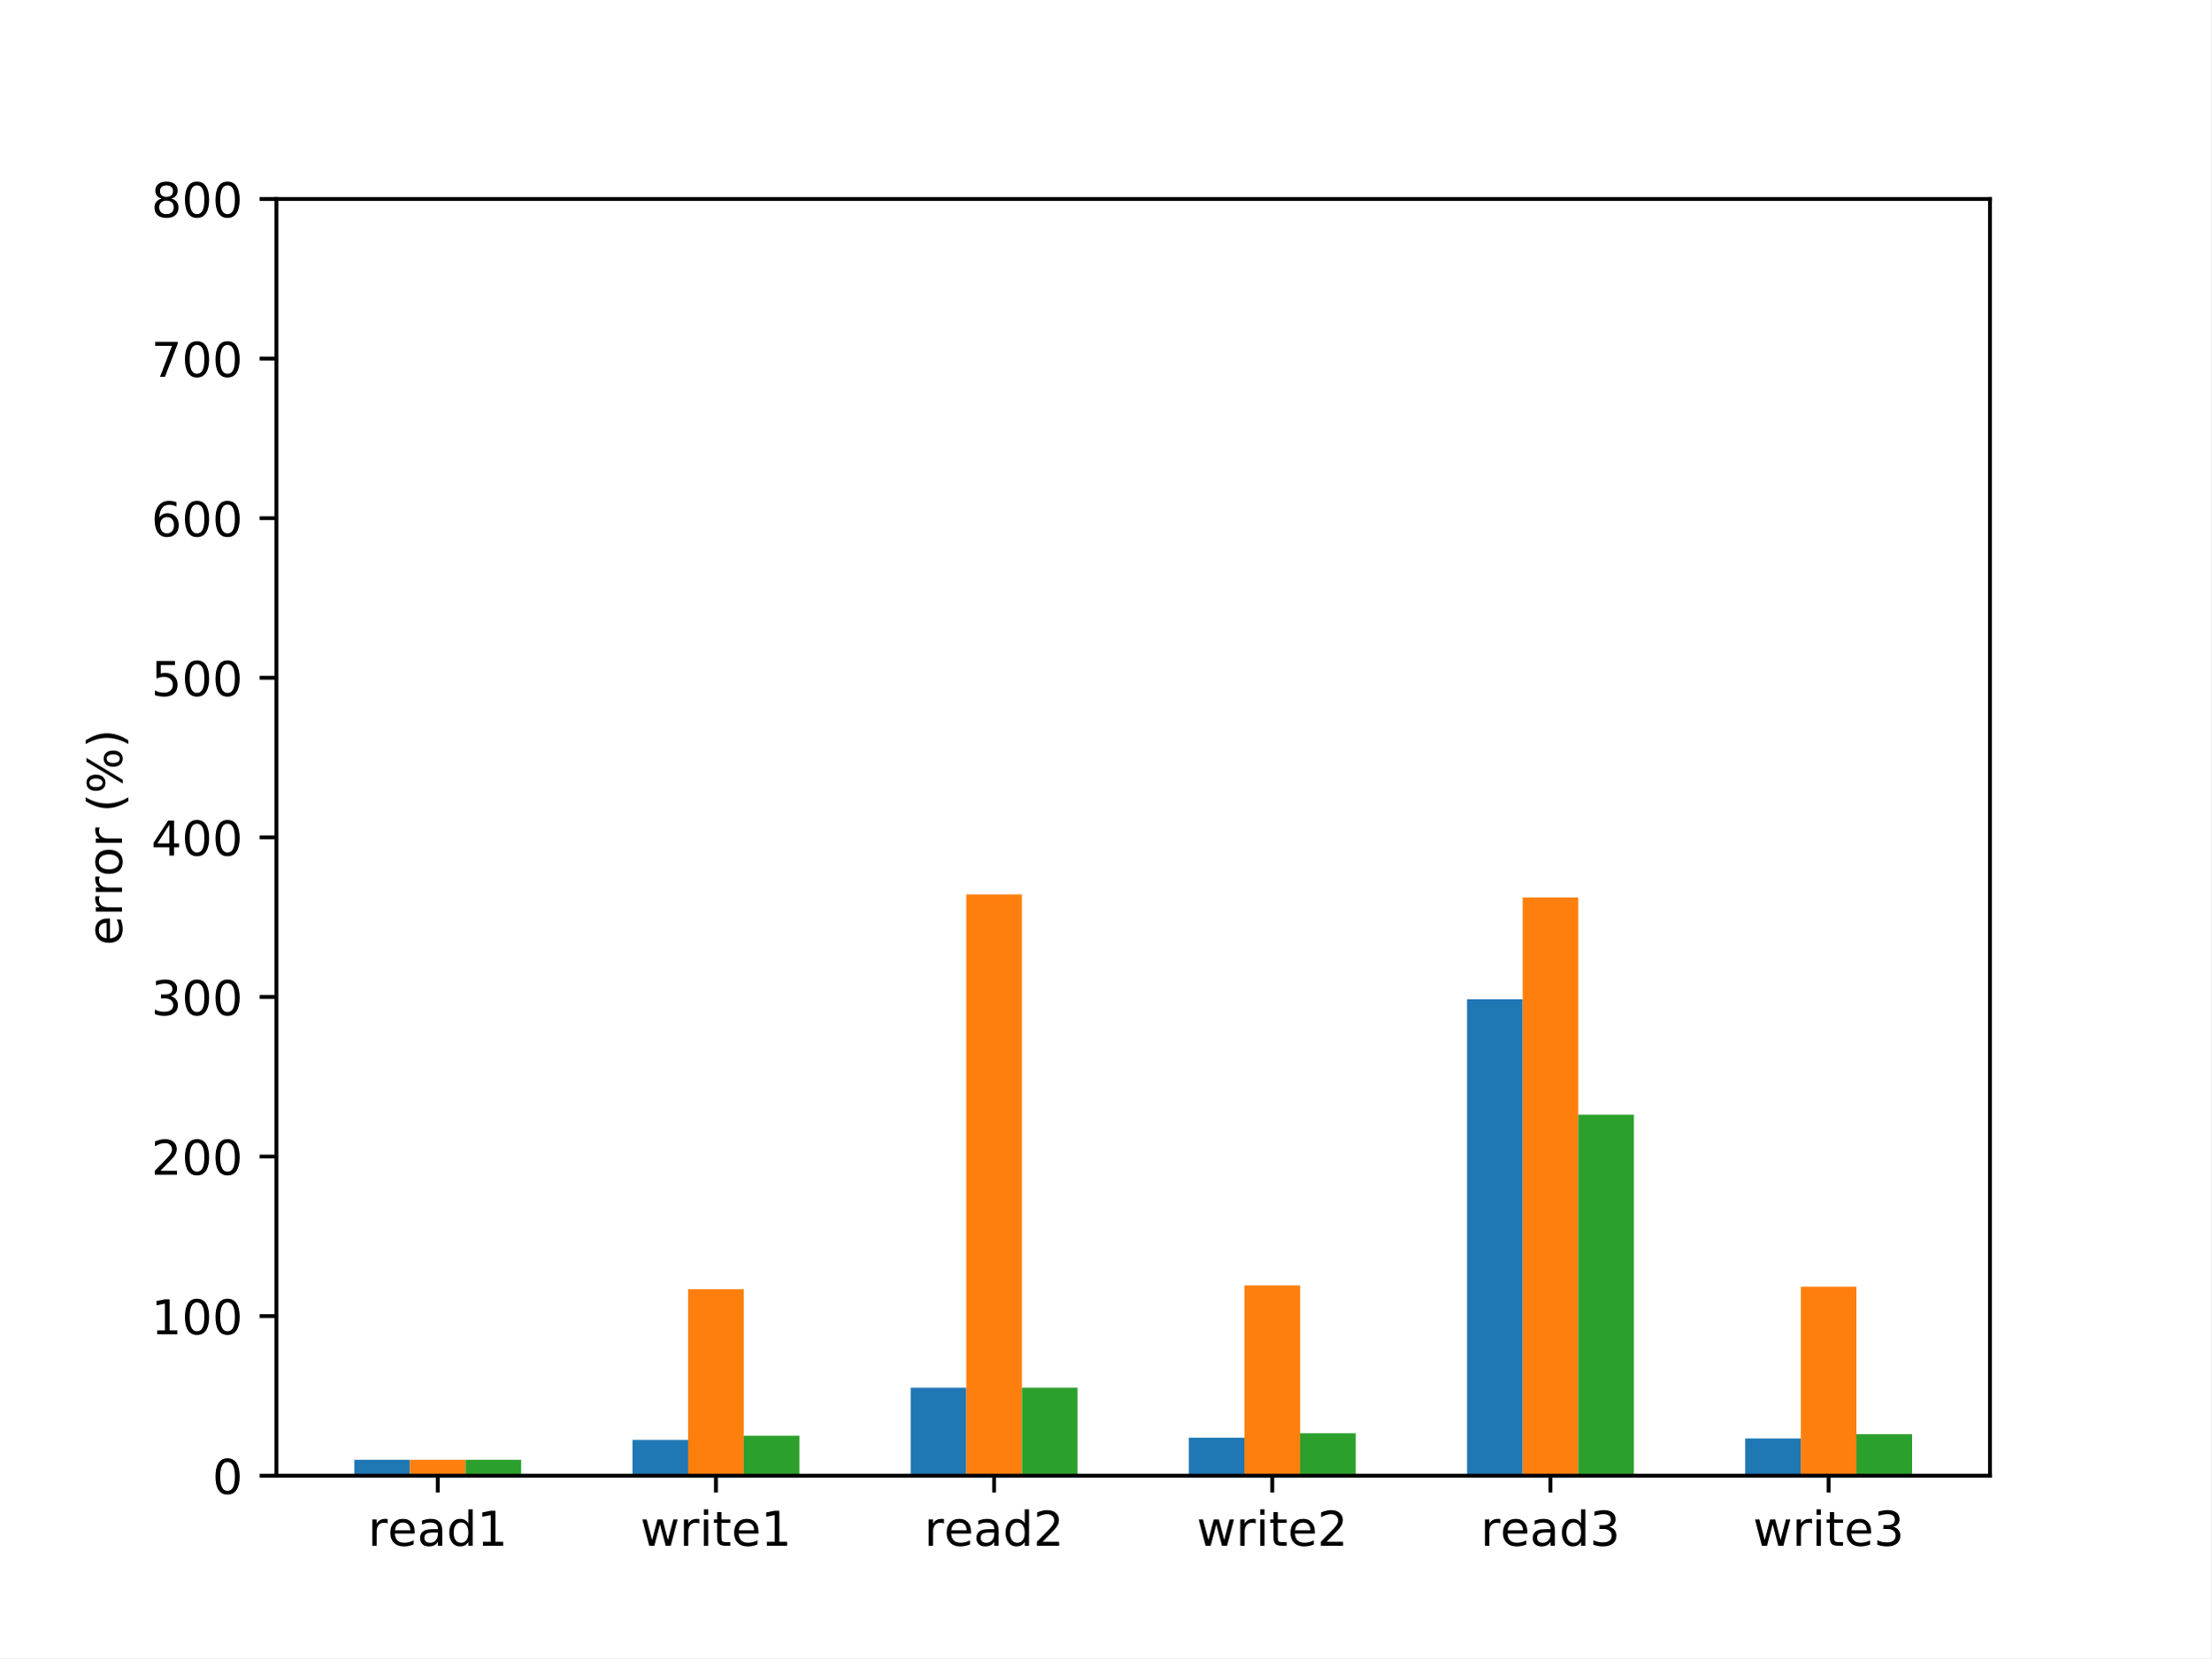
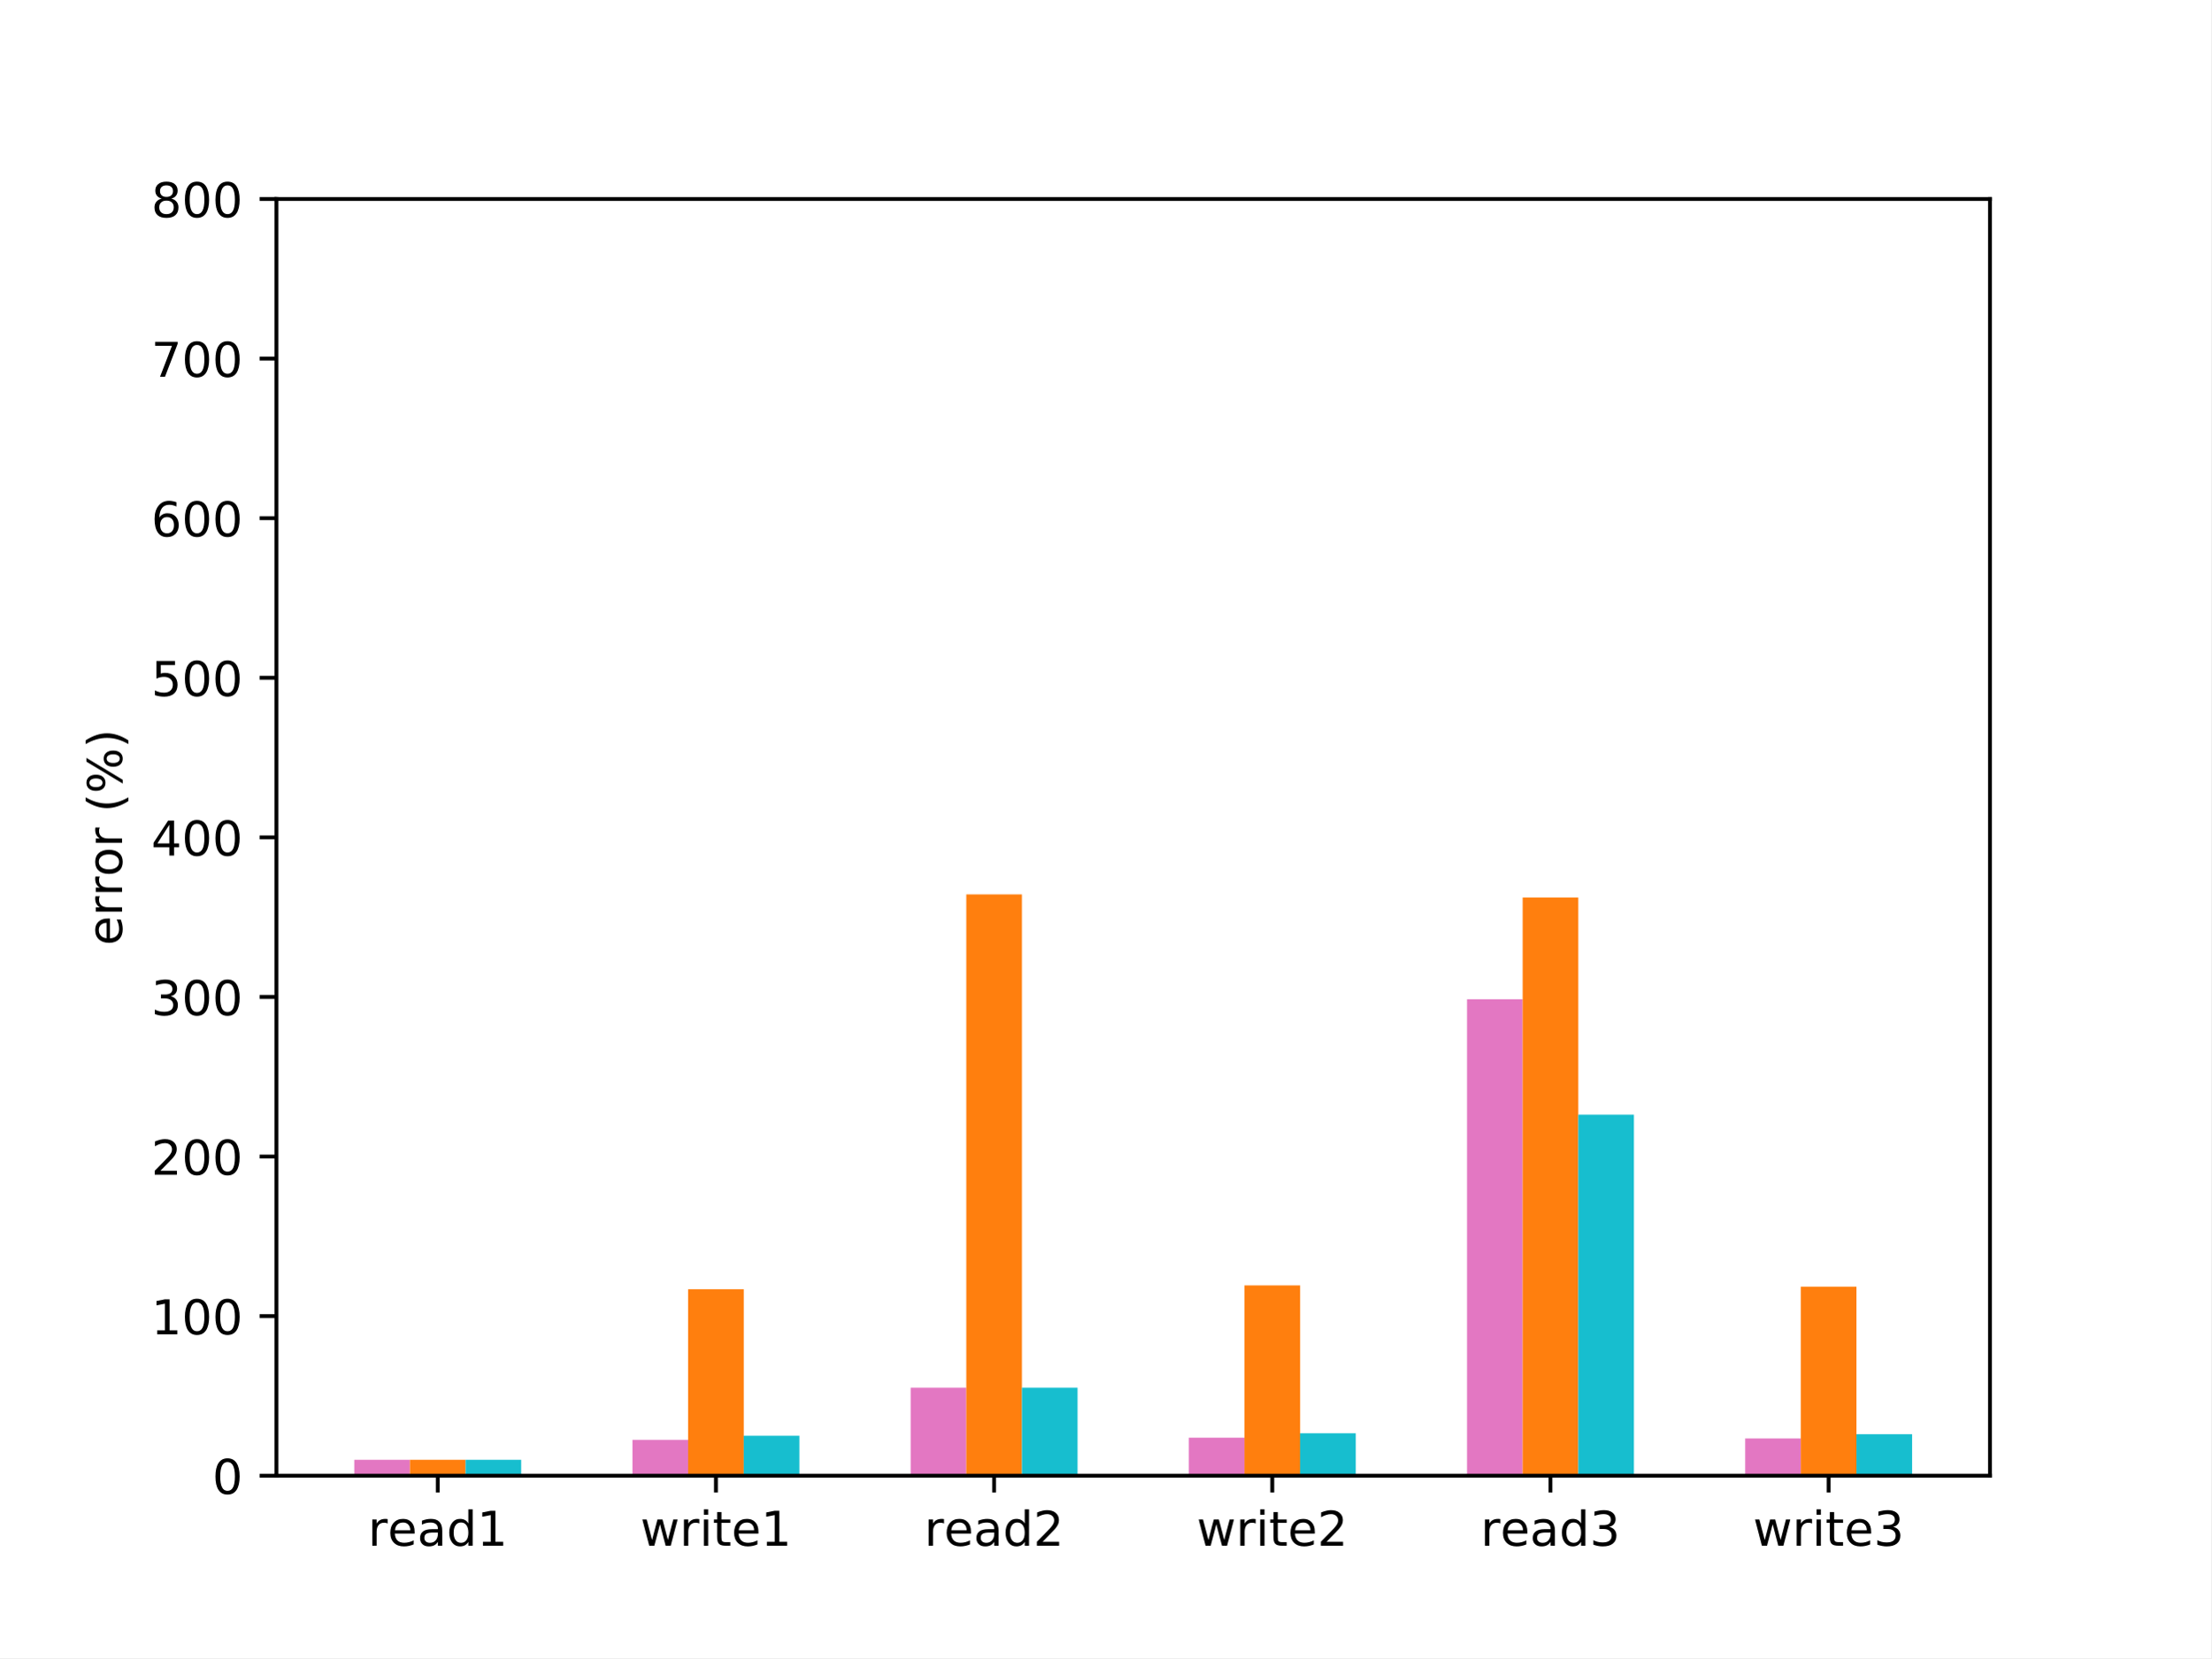
<svg xmlns="http://www.w3.org/2000/svg" xmlns:xlink="http://www.w3.org/1999/xlink" height="345.6pt" version="1.1" viewBox="0 0 460.8 345.6" width="460.8pt">
  <defs>
    <style type="text/css">
*{stroke-linecap:butt;stroke-linejoin:round;}
  </style>
  </defs>
  <g id="figure_1">
    <g id="patch_1">
      <path d="M 0 345.6  L 460.8 345.6  L 460.8 0  L 0 0  z " style="fill:#ffffff;" />
    </g>
    <g id="axes_1">
      <g id="patch_2">
        <path d="M 57.6 307.584  L 414.72 307.584  L 414.72 41.472  L 57.6 41.472  z " style="fill:#ffffff;" />
      </g>
      <g id="patch_3">
-         <path clip-path="url(#p6b57311537)" d="M 73.833 307.584  L 85.428 307.584  L 85.428 304.264  L 73.833 304.264  z " style="fill:#1f77b4;" />
+         <path clip-path="url(#p210f9f64e0)" d="M 73.833 307.584  L 85.428 307.584  L 85.428 304.264  L 73.833 304.264  z " style="fill:#e377c2;" />
      </g>
      <g id="patch_4">
-         <path clip-path="url(#p6b57311537)" d="M 131.807 307.584  L 143.402 307.584  L 143.402 300.12  L 131.807 300.12  z " style="fill:#1f77b4;" />
+         <path clip-path="url(#p210f9f64e0)" d="M 131.807 307.584  L 143.402 307.584  L 143.402 300.12  L 131.807 300.12  z " style="fill:#e377c2;" />
      </g>
      <g id="patch_5">
-         <path clip-path="url(#p6b57311537)" d="M 189.781 307.584  L 201.376 307.584  L 201.376 289.242  L 189.781 289.242  z " style="fill:#1f77b4;" />
+         <path clip-path="url(#p210f9f64e0)" d="M 189.781 307.584  L 201.376 307.584  L 201.376 289.242  L 189.781 289.242  z " style="fill:#e377c2;" />
      </g>
      <g id="patch_6">
-         <path clip-path="url(#p6b57311537)" d="M 247.755 307.584  L 259.35 307.584  L 259.35 299.657  L 247.755 299.657  z " style="fill:#1f77b4;" />
+         <path clip-path="url(#p210f9f64e0)" d="M 247.755 307.584  L 259.35 307.584  L 259.35 299.657  L 247.755 299.657  z " style="fill:#e377c2;" />
      </g>
      <g id="patch_7">
-         <path clip-path="url(#p6b57311537)" d="M 305.729 307.584  L 317.324 307.584  L 317.324 208.281  L 305.729 208.281  z " style="fill:#1f77b4;" />
+         <path clip-path="url(#p210f9f64e0)" d="M 305.729 307.584  L 317.324 307.584  L 317.324 208.281  L 305.729 208.281  z " style="fill:#e377c2;" />
      </g>
      <g id="patch_8">
-         <path clip-path="url(#p6b57311537)" d="M 363.703 307.584  L 375.298 307.584  L 375.298 299.819  L 363.703 299.819  z " style="fill:#1f77b4;" />
+         <path clip-path="url(#p210f9f64e0)" d="M 363.703 307.584  L 375.298 307.584  L 375.298 299.819  L 363.703 299.819  z " style="fill:#e377c2;" />
      </g>
      <g id="patch_9">
-         <path clip-path="url(#p6b57311537)" d="M 85.428 307.584  L 97.022 307.584  L 97.022 304.264  L 85.428 304.264  z " style="fill:#ff7f0e;" />
+         <path clip-path="url(#p210f9f64e0)" d="M 85.428 307.584  L 97.022 307.584  L 97.022 304.264  L 85.428 304.264  z " style="fill:#ff7f0e;" />
      </g>
      <g id="patch_10">
-         <path clip-path="url(#p6b57311537)" d="M 143.402 307.584  L 154.996 307.584  L 154.996 268.709  L 143.402 268.709  z " style="fill:#ff7f0e;" />
+         <path clip-path="url(#p210f9f64e0)" d="M 143.402 307.584  L 154.996 307.584  L 154.996 268.709  L 143.402 268.709  z " style="fill:#ff7f0e;" />
      </g>
      <g id="patch_11">
-         <path clip-path="url(#p6b57311537)" d="M 201.376 307.584  L 212.97 307.584  L 212.97 186.427  L 201.376 186.427  z " style="fill:#ff7f0e;" />
+         <path clip-path="url(#p210f9f64e0)" d="M 201.376 307.584  L 212.97 307.584  L 212.97 186.427  L 201.376 186.427  z " style="fill:#ff7f0e;" />
      </g>
      <g id="patch_12">
-         <path clip-path="url(#p6b57311537)" d="M 259.35 307.584  L 270.944 307.584  L 270.944 267.912  L 259.35 267.912  z " style="fill:#ff7f0e;" />
+         <path clip-path="url(#p210f9f64e0)" d="M 259.35 307.584  L 270.944 307.584  L 270.944 267.912  L 259.35 267.912  z " style="fill:#ff7f0e;" />
      </g>
      <g id="patch_13">
-         <path clip-path="url(#p6b57311537)" d="M 317.324 307.584  L 328.918 307.584  L 328.918 187.074  L 317.324 187.074  z " style="fill:#ff7f0e;" />
+         <path clip-path="url(#p210f9f64e0)" d="M 317.324 307.584  L 328.918 307.584  L 328.918 187.074  L 317.324 187.074  z " style="fill:#ff7f0e;" />
      </g>
      <g id="patch_14">
-         <path clip-path="url(#p6b57311537)" d="M 375.298 307.584  L 386.892 307.584  L 386.892 268.2  L 375.298 268.2  z " style="fill:#ff7f0e;" />
+         <path clip-path="url(#p210f9f64e0)" d="M 375.298 307.584  L 386.892 307.584  L 386.892 268.2  L 375.298 268.2  z " style="fill:#ff7f0e;" />
      </g>
      <g id="patch_15">
-         <path clip-path="url(#p6b57311537)" d="M 97.022 307.584  L 108.617 307.584  L 108.617 304.264  L 97.022 304.264  z " style="fill:#2ca02c;" />
+         <path clip-path="url(#p210f9f64e0)" d="M 97.022 307.584  L 108.617 307.584  L 108.617 304.264  L 97.022 304.264  z " style="fill:#17becf;" />
      </g>
      <g id="patch_16">
-         <path clip-path="url(#p6b57311537)" d="M 154.996 307.584  L 166.591 307.584  L 166.591 299.248  L 154.996 299.248  z " style="fill:#2ca02c;" />
+         <path clip-path="url(#p210f9f64e0)" d="M 154.996 307.584  L 166.591 307.584  L 166.591 299.248  L 154.996 299.248  z " style="fill:#17becf;" />
      </g>
      <g id="patch_17">
-         <path clip-path="url(#p6b57311537)" d="M 212.97 307.584  L 224.565 307.584  L 224.565 289.242  L 212.97 289.242  z " style="fill:#2ca02c;" />
+         <path clip-path="url(#p210f9f64e0)" d="M 212.97 307.584  L 224.565 307.584  L 224.565 289.242  L 212.97 289.242  z " style="fill:#17becf;" />
      </g>
      <g id="patch_18">
-         <path clip-path="url(#p6b57311537)" d="M 270.944 307.584  L 282.539 307.584  L 282.539 298.73  L 270.944 298.73  z " style="fill:#2ca02c;" />
+         <path clip-path="url(#p210f9f64e0)" d="M 270.944 307.584  L 282.539 307.584  L 282.539 298.73  L 270.944 298.73  z " style="fill:#17becf;" />
      </g>
      <g id="patch_19">
-         <path clip-path="url(#p6b57311537)" d="M 328.918 307.584  L 340.513 307.584  L 340.513 232.328  L 328.918 232.328  z " style="fill:#2ca02c;" />
+         <path clip-path="url(#p210f9f64e0)" d="M 328.918 307.584  L 340.513 307.584  L 340.513 232.328  L 328.918 232.328  z " style="fill:#17becf;" />
      </g>
      <g id="patch_20">
-         <path clip-path="url(#p6b57311537)" d="M 386.892 307.584  L 398.487 307.584  L 398.487 298.928  L 386.892 298.928  z " style="fill:#2ca02c;" />
+         <path clip-path="url(#p210f9f64e0)" d="M 386.892 307.584  L 398.487 307.584  L 398.487 298.928  L 386.892 298.928  z " style="fill:#17becf;" />
      </g>
      <g id="matplotlib.axis_1">
        <g id="xtick_1">
          <g id="line2d_1">
            <defs>
-               <path d="M 0 0  L 0 3.5  " id="m5a9cb119b4" style="stroke:#000000;stroke-width:0.8;" />
-             </defs>
-             <g>
-               <use style="stroke:#000000;stroke-width:0.8;" x="91.225" xlink:href="#m5a9cb119b4" y="307.584" />
+               <path d="M 0 0  L 0 3.5  " id="m97126197d8" style="stroke:#000000;stroke-width:0.8;" />
+             </defs>
+             <g>
+               <use style="stroke:#000000;stroke-width:0.8;" x="91.225" xlink:href="#m97126197d8" y="307.584" />
            </g>
          </g>
          <g id="text_1">
            <defs>
              <path d="M 41.109 46.297  Q 39.594 47.172 37.812 47.578  Q 36.031 48 33.891 48  Q 26.266 48 22.188 43.047  Q 18.109 38.094 18.109 28.812  L 18.109 0  L 9.078 0  L 9.078 54.688  L 18.109 54.688  L 18.109 46.188  Q 20.953 51.172 25.484 53.578  Q 30.031 56 36.531 56  Q 37.453 56 38.578 55.875  Q 39.703 55.766 41.062 55.516  z " id="DejaVuSans-114" />
              <path d="M 56.203 29.594  L 56.203 25.203  L 14.891 25.203  Q 15.484 15.922 20.484 11.062  Q 25.484 6.203 34.422 6.203  Q 39.594 6.203 44.453 7.469  Q 49.312 8.734 54.109 11.281  L 54.109 2.781  Q 49.266 0.734 44.188 -0.344  Q 39.109 -1.422 33.891 -1.422  Q 20.797 -1.422 13.156 6.188  Q 5.516 13.812 5.516 26.812  Q 5.516 40.234 12.766 48.109  Q 20.016 56 32.328 56  Q 43.359 56 49.781 48.891  Q 56.203 41.797 56.203 29.594  z M 47.219 32.234  Q 47.125 39.594 43.094 43.984  Q 39.062 48.391 32.422 48.391  Q 24.906 48.391 20.391 44.141  Q 15.875 39.891 15.188 32.172  z " id="DejaVuSans-101" />
              <path d="M 34.281 27.484  Q 23.391 27.484 19.188 25  Q 14.984 22.516 14.984 16.5  Q 14.984 11.719 18.141 8.906  Q 21.297 6.109 26.703 6.109  Q 34.188 6.109 38.703 11.406  Q 43.219 16.703 43.219 25.484  L 43.219 27.484  z M 52.203 31.203  L 52.203 0  L 43.219 0  L 43.219 8.297  Q 40.141 3.328 35.547 0.953  Q 30.953 -1.422 24.312 -1.422  Q 15.922 -1.422 10.953 3.297  Q 6 8.016 6 15.922  Q 6 25.141 12.172 29.828  Q 18.359 34.516 30.609 34.516  L 43.219 34.516  L 43.219 35.406  Q 43.219 41.609 39.141 45  Q 35.062 48.391 27.688 48.391  Q 23 48.391 18.547 47.266  Q 14.109 46.141 10.016 43.891  L 10.016 52.203  Q 14.938 54.109 19.578 55.047  Q 24.219 56 28.609 56  Q 40.484 56 46.344 49.844  Q 52.203 43.703 52.203 31.203  z " id="DejaVuSans-97" />
              <path d="M 45.406 46.391  L 45.406 75.984  L 54.391 75.984  L 54.391 0  L 45.406 0  L 45.406 8.203  Q 42.578 3.328 38.25 0.953  Q 33.938 -1.422 27.875 -1.422  Q 17.969 -1.422 11.734 6.484  Q 5.516 14.406 5.516 27.297  Q 5.516 40.188 11.734 48.094  Q 17.969 56 27.875 56  Q 33.938 56 38.25 53.625  Q 42.578 51.266 45.406 46.391  z M 14.797 27.297  Q 14.797 17.391 18.875 11.75  Q 22.953 6.109 30.078 6.109  Q 37.203 6.109 41.297 11.75  Q 45.406 17.391 45.406 27.297  Q 45.406 37.203 41.297 42.844  Q 37.203 48.484 30.078 48.484  Q 22.953 48.484 18.875 42.844  Q 14.797 37.203 14.797 27.297  z " id="DejaVuSans-100" />
              <path d="M 12.406 8.297  L 28.516 8.297  L 28.516 63.922  L 10.984 60.406  L 10.984 69.391  L 28.422 72.906  L 38.281 72.906  L 38.281 8.297  L 54.391 8.297  L 54.391 0  L 12.406 0  z " id="DejaVuSans-49" />
            </defs>
            <g transform="translate(76.67494 322.1824)scale(0.1 -0.1)">
              <use xlink:href="#DejaVuSans-114" />
              <use x="41.082" xlink:href="#DejaVuSans-101" />
              <use x="102.605" xlink:href="#DejaVuSans-97" />
              <use x="163.885" xlink:href="#DejaVuSans-100" />
              <use x="227.361" xlink:href="#DejaVuSans-49" />
            </g>
          </g>
        </g>
        <g id="xtick_2">
          <g id="line2d_2">
            <g>
-               <use style="stroke:#000000;stroke-width:0.8;" x="149.199" xlink:href="#m5a9cb119b4" y="307.584" />
+               <use style="stroke:#000000;stroke-width:0.8;" x="149.199" xlink:href="#m97126197d8" y="307.584" />
            </g>
          </g>
          <g id="text_2">
            <defs>
              <path d="M 4.203 54.688  L 13.188 54.688  L 24.422 12.016  L 35.594 54.688  L 46.188 54.688  L 57.422 12.016  L 68.609 54.688  L 77.594 54.688  L 63.281 0  L 52.688 0  L 40.922 44.828  L 29.109 0  L 18.5 0  z " id="DejaVuSans-119" />
              <path d="M 9.422 54.688  L 18.406 54.688  L 18.406 0  L 9.422 0  z M 9.422 75.984  L 18.406 75.984  L 18.406 64.594  L 9.422 64.594  z " id="DejaVuSans-105" />
              <path d="M 18.312 70.219  L 18.312 54.688  L 36.812 54.688  L 36.812 47.703  L 18.312 47.703  L 18.312 18.016  Q 18.312 11.328 20.141 9.422  Q 21.969 7.516 27.594 7.516  L 36.812 7.516  L 36.812 0  L 27.594 0  Q 17.188 0 13.234 3.875  Q 9.281 7.766 9.281 18.016  L 9.281 47.703  L 2.688 47.703  L 2.688 54.688  L 9.281 54.688  L 9.281 70.219  z " id="DejaVuSans-116" />
            </defs>
            <g transform="translate(133.4474 322.1824)scale(0.1 -0.1)">
              <use xlink:href="#DejaVuSans-119" />
              <use x="81.787" xlink:href="#DejaVuSans-114" />
              <use x="122.9" xlink:href="#DejaVuSans-105" />
              <use x="150.684" xlink:href="#DejaVuSans-116" />
              <use x="189.893" xlink:href="#DejaVuSans-101" />
              <use x="251.416" xlink:href="#DejaVuSans-49" />
            </g>
          </g>
        </g>
        <g id="xtick_3">
          <g id="line2d_3">
            <g>
-               <use style="stroke:#000000;stroke-width:0.8;" x="207.173" xlink:href="#m5a9cb119b4" y="307.584" />
+               <use style="stroke:#000000;stroke-width:0.8;" x="207.173" xlink:href="#m97126197d8" y="307.584" />
            </g>
          </g>
          <g id="text_3">
            <defs>
              <path d="M 19.188 8.297  L 53.609 8.297  L 53.609 0  L 7.328 0  L 7.328 8.297  Q 12.938 14.109 22.625 23.891  Q 32.328 33.688 34.812 36.531  Q 39.547 41.844 41.422 45.531  Q 43.312 49.219 43.312 52.781  Q 43.312 58.594 39.234 62.25  Q 35.156 65.922 28.609 65.922  Q 23.969 65.922 18.812 64.312  Q 13.672 62.703 7.812 59.422  L 7.812 69.391  Q 13.766 71.781 18.938 73  Q 24.125 74.219 28.422 74.219  Q 39.75 74.219 46.484 68.547  Q 53.219 62.891 53.219 53.422  Q 53.219 48.922 51.531 44.891  Q 49.859 40.875 45.406 35.406  Q 44.188 33.984 37.641 27.219  Q 31.109 20.453 19.188 8.297  z " id="DejaVuSans-50" />
            </defs>
            <g transform="translate(192.623 322.1824)scale(0.1 -0.1)">
              <use xlink:href="#DejaVuSans-114" />
              <use x="41.082" xlink:href="#DejaVuSans-101" />
              <use x="102.605" xlink:href="#DejaVuSans-97" />
              <use x="163.885" xlink:href="#DejaVuSans-100" />
              <use x="227.361" xlink:href="#DejaVuSans-50" />
            </g>
          </g>
        </g>
        <g id="xtick_4">
          <g id="line2d_4">
            <g>
-               <use style="stroke:#000000;stroke-width:0.8;" x="265.147" xlink:href="#m5a9cb119b4" y="307.584" />
+               <use style="stroke:#000000;stroke-width:0.8;" x="265.147" xlink:href="#m97126197d8" y="307.584" />
            </g>
          </g>
          <g id="text_4">
            <g transform="translate(249.3955 322.1824)scale(0.1 -0.1)">
              <use xlink:href="#DejaVuSans-119" />
              <use x="81.787" xlink:href="#DejaVuSans-114" />
              <use x="122.9" xlink:href="#DejaVuSans-105" />
              <use x="150.684" xlink:href="#DejaVuSans-116" />
              <use x="189.893" xlink:href="#DejaVuSans-101" />
              <use x="251.416" xlink:href="#DejaVuSans-50" />
            </g>
          </g>
        </g>
        <g id="xtick_5">
          <g id="line2d_5">
            <g>
-               <use style="stroke:#000000;stroke-width:0.8;" x="323.121" xlink:href="#m5a9cb119b4" y="307.584" />
+               <use style="stroke:#000000;stroke-width:0.8;" x="323.121" xlink:href="#m97126197d8" y="307.584" />
            </g>
          </g>
          <g id="text_5">
            <defs>
              <path d="M 40.578 39.312  Q 47.656 37.797 51.625 33  Q 55.609 28.219 55.609 21.188  Q 55.609 10.406 48.188 4.484  Q 40.766 -1.422 27.094 -1.422  Q 22.516 -1.422 17.656 -0.516  Q 12.797 0.391 7.625 2.203  L 7.625 11.719  Q 11.719 9.328 16.594 8.109  Q 21.484 6.891 26.812 6.891  Q 36.078 6.891 40.938 10.547  Q 45.797 14.203 45.797 21.188  Q 45.797 27.641 41.281 31.266  Q 36.766 34.906 28.719 34.906  L 20.219 34.906  L 20.219 43.016  L 29.109 43.016  Q 36.375 43.016 40.234 45.922  Q 44.094 48.828 44.094 54.297  Q 44.094 59.906 40.109 62.906  Q 36.141 65.922 28.719 65.922  Q 24.656 65.922 20.016 65.031  Q 15.375 64.156 9.812 62.312  L 9.812 71.094  Q 15.438 72.656 20.344 73.438  Q 25.25 74.219 29.594 74.219  Q 40.828 74.219 47.359 69.109  Q 53.906 64.016 53.906 55.328  Q 53.906 49.266 50.438 45.094  Q 46.969 40.922 40.578 39.312  z " id="DejaVuSans-51" />
            </defs>
            <g transform="translate(308.571 322.1824)scale(0.1 -0.1)">
              <use xlink:href="#DejaVuSans-114" />
              <use x="41.082" xlink:href="#DejaVuSans-101" />
              <use x="102.605" xlink:href="#DejaVuSans-97" />
              <use x="163.885" xlink:href="#DejaVuSans-100" />
              <use x="227.361" xlink:href="#DejaVuSans-51" />
            </g>
          </g>
        </g>
        <g id="xtick_6">
          <g id="line2d_6">
            <g>
-               <use style="stroke:#000000;stroke-width:0.8;" x="381.095" xlink:href="#m5a9cb119b4" y="307.584" />
+               <use style="stroke:#000000;stroke-width:0.8;" x="381.095" xlink:href="#m97126197d8" y="307.584" />
            </g>
          </g>
          <g id="text_6">
            <g transform="translate(365.3435 322.1824)scale(0.1 -0.1)">
              <use xlink:href="#DejaVuSans-119" />
              <use x="81.787" xlink:href="#DejaVuSans-114" />
              <use x="122.9" xlink:href="#DejaVuSans-105" />
              <use x="150.684" xlink:href="#DejaVuSans-116" />
              <use x="189.893" xlink:href="#DejaVuSans-101" />
              <use x="251.416" xlink:href="#DejaVuSans-51" />
            </g>
          </g>
        </g>
      </g>
      <g id="matplotlib.axis_2">
        <g id="ytick_1">
          <g id="line2d_7">
            <defs>
-               <path d="M 0 0  L -3.5 0  " id="mcee4bbe91b" style="stroke:#000000;stroke-width:0.8;" />
-             </defs>
-             <g>
-               <use style="stroke:#000000;stroke-width:0.8;" x="57.6" xlink:href="#mcee4bbe91b" y="307.584" />
+               <path d="M 0 0  L -3.5 0  " id="m3a9aa8aa94" style="stroke:#000000;stroke-width:0.8;" />
+             </defs>
+             <g>
+               <use style="stroke:#000000;stroke-width:0.8;" x="57.6" xlink:href="#m3a9aa8aa94" y="307.584" />
            </g>
          </g>
          <g id="text_7">
            <defs>
              <path d="M 31.781 66.406  Q 24.172 66.406 20.328 58.906  Q 16.5 51.422 16.5 36.375  Q 16.5 21.391 20.328 13.891  Q 24.172 6.391 31.781 6.391  Q 39.453 6.391 43.281 13.891  Q 47.125 21.391 47.125 36.375  Q 47.125 51.422 43.281 58.906  Q 39.453 66.406 31.781 66.406  z M 31.781 74.219  Q 44.047 74.219 50.516 64.516  Q 56.984 54.828 56.984 36.375  Q 56.984 17.969 50.516 8.266  Q 44.047 -1.422 31.781 -1.422  Q 19.531 -1.422 13.062 8.266  Q 6.594 17.969 6.594 36.375  Q 6.594 54.828 13.062 64.516  Q 19.531 74.219 31.781 74.219  z " id="DejaVuSans-48" />
            </defs>
            <g transform="translate(44.2375 311.3832)scale(0.1 -0.1)">
              <use xlink:href="#DejaVuSans-48" />
            </g>
          </g>
        </g>
        <g id="ytick_2">
          <g id="line2d_8">
            <g>
-               <use style="stroke:#000000;stroke-width:0.8;" x="57.6" xlink:href="#mcee4bbe91b" y="274.32" />
+               <use style="stroke:#000000;stroke-width:0.8;" x="57.6" xlink:href="#m3a9aa8aa94" y="274.32" />
            </g>
          </g>
          <g id="text_8">
            <g transform="translate(31.5125 278.1192)scale(0.1 -0.1)">
              <use xlink:href="#DejaVuSans-49" />
              <use x="63.623" xlink:href="#DejaVuSans-48" />
              <use x="127.246" xlink:href="#DejaVuSans-48" />
            </g>
          </g>
        </g>
        <g id="ytick_3">
          <g id="line2d_9">
            <g>
-               <use style="stroke:#000000;stroke-width:0.8;" x="57.6" xlink:href="#mcee4bbe91b" y="241.056" />
+               <use style="stroke:#000000;stroke-width:0.8;" x="57.6" xlink:href="#m3a9aa8aa94" y="241.056" />
            </g>
          </g>
          <g id="text_9">
            <g transform="translate(31.5125 244.8552)scale(0.1 -0.1)">
              <use xlink:href="#DejaVuSans-50" />
              <use x="63.623" xlink:href="#DejaVuSans-48" />
              <use x="127.246" xlink:href="#DejaVuSans-48" />
            </g>
          </g>
        </g>
        <g id="ytick_4">
          <g id="line2d_10">
            <g>
-               <use style="stroke:#000000;stroke-width:0.8;" x="57.6" xlink:href="#mcee4bbe91b" y="207.792" />
+               <use style="stroke:#000000;stroke-width:0.8;" x="57.6" xlink:href="#m3a9aa8aa94" y="207.792" />
            </g>
          </g>
          <g id="text_10">
            <g transform="translate(31.5125 211.5912)scale(0.1 -0.1)">
              <use xlink:href="#DejaVuSans-51" />
              <use x="63.623" xlink:href="#DejaVuSans-48" />
              <use x="127.246" xlink:href="#DejaVuSans-48" />
            </g>
          </g>
        </g>
        <g id="ytick_5">
          <g id="line2d_11">
            <g>
-               <use style="stroke:#000000;stroke-width:0.8;" x="57.6" xlink:href="#mcee4bbe91b" y="174.528" />
+               <use style="stroke:#000000;stroke-width:0.8;" x="57.6" xlink:href="#m3a9aa8aa94" y="174.528" />
            </g>
          </g>
          <g id="text_11">
            <defs>
              <path d="M 37.797 64.312  L 12.891 25.391  L 37.797 25.391  z M 35.203 72.906  L 47.609 72.906  L 47.609 25.391  L 58.016 25.391  L 58.016 17.188  L 47.609 17.188  L 47.609 0  L 37.797 0  L 37.797 17.188  L 4.891 17.188  L 4.891 26.703  z " id="DejaVuSans-52" />
            </defs>
            <g transform="translate(31.5125 178.3272)scale(0.1 -0.1)">
              <use xlink:href="#DejaVuSans-52" />
              <use x="63.623" xlink:href="#DejaVuSans-48" />
              <use x="127.246" xlink:href="#DejaVuSans-48" />
            </g>
          </g>
        </g>
        <g id="ytick_6">
          <g id="line2d_12">
            <g>
-               <use style="stroke:#000000;stroke-width:0.8;" x="57.6" xlink:href="#mcee4bbe91b" y="141.264" />
+               <use style="stroke:#000000;stroke-width:0.8;" x="57.6" xlink:href="#m3a9aa8aa94" y="141.264" />
            </g>
          </g>
          <g id="text_12">
            <defs>
              <path d="M 10.797 72.906  L 49.516 72.906  L 49.516 64.594  L 19.828 64.594  L 19.828 46.734  Q 21.969 47.469 24.109 47.828  Q 26.266 48.188 28.422 48.188  Q 40.625 48.188 47.75 41.5  Q 54.891 34.812 54.891 23.391  Q 54.891 11.625 47.562 5.094  Q 40.234 -1.422 26.906 -1.422  Q 22.312 -1.422 17.547 -0.641  Q 12.797 0.141 7.719 1.703  L 7.719 11.625  Q 12.109 9.234 16.797 8.062  Q 21.484 6.891 26.703 6.891  Q 35.156 6.891 40.078 11.328  Q 45.016 15.766 45.016 23.391  Q 45.016 31 40.078 35.438  Q 35.156 39.891 26.703 39.891  Q 22.75 39.891 18.812 39.016  Q 14.891 38.141 10.797 36.281  z " id="DejaVuSans-53" />
            </defs>
            <g transform="translate(31.5125 145.0632)scale(0.1 -0.1)">
              <use xlink:href="#DejaVuSans-53" />
              <use x="63.623" xlink:href="#DejaVuSans-48" />
              <use x="127.246" xlink:href="#DejaVuSans-48" />
            </g>
          </g>
        </g>
        <g id="ytick_7">
          <g id="line2d_13">
            <g>
-               <use style="stroke:#000000;stroke-width:0.8;" x="57.6" xlink:href="#mcee4bbe91b" y="108" />
+               <use style="stroke:#000000;stroke-width:0.8;" x="57.6" xlink:href="#m3a9aa8aa94" y="108" />
            </g>
          </g>
          <g id="text_13">
            <defs>
              <path d="M 33.016 40.375  Q 26.375 40.375 22.484 35.828  Q 18.609 31.297 18.609 23.391  Q 18.609 15.531 22.484 10.953  Q 26.375 6.391 33.016 6.391  Q 39.656 6.391 43.531 10.953  Q 47.406 15.531 47.406 23.391  Q 47.406 31.297 43.531 35.828  Q 39.656 40.375 33.016 40.375  z M 52.594 71.297  L 52.594 62.312  Q 48.875 64.062 45.094 64.984  Q 41.312 65.922 37.594 65.922  Q 27.828 65.922 22.672 59.328  Q 17.531 52.734 16.797 39.406  Q 19.672 43.656 24.016 45.922  Q 28.375 48.188 33.594 48.188  Q 44.578 48.188 50.953 41.516  Q 57.328 34.859 57.328 23.391  Q 57.328 12.156 50.688 5.359  Q 44.047 -1.422 33.016 -1.422  Q 20.359 -1.422 13.672 8.266  Q 6.984 17.969 6.984 36.375  Q 6.984 53.656 15.188 63.938  Q 23.391 74.219 37.203 74.219  Q 40.922 74.219 44.703 73.484  Q 48.484 72.75 52.594 71.297  z " id="DejaVuSans-54" />
            </defs>
            <g transform="translate(31.5125 111.7992)scale(0.1 -0.1)">
              <use xlink:href="#DejaVuSans-54" />
              <use x="63.623" xlink:href="#DejaVuSans-48" />
              <use x="127.246" xlink:href="#DejaVuSans-48" />
            </g>
          </g>
        </g>
        <g id="ytick_8">
          <g id="line2d_14">
            <g>
-               <use style="stroke:#000000;stroke-width:0.8;" x="57.6" xlink:href="#mcee4bbe91b" y="74.736" />
+               <use style="stroke:#000000;stroke-width:0.8;" x="57.6" xlink:href="#m3a9aa8aa94" y="74.736" />
            </g>
          </g>
          <g id="text_14">
            <defs>
              <path d="M 8.203 72.906  L 55.078 72.906  L 55.078 68.703  L 28.609 0  L 18.312 0  L 43.219 64.594  L 8.203 64.594  z " id="DejaVuSans-55" />
            </defs>
            <g transform="translate(31.5125 78.53522)scale(0.1 -0.1)">
              <use xlink:href="#DejaVuSans-55" />
              <use x="63.623" xlink:href="#DejaVuSans-48" />
              <use x="127.246" xlink:href="#DejaVuSans-48" />
            </g>
          </g>
        </g>
        <g id="ytick_9">
          <g id="line2d_15">
            <g>
-               <use style="stroke:#000000;stroke-width:0.8;" x="57.6" xlink:href="#mcee4bbe91b" y="41.472" />
+               <use style="stroke:#000000;stroke-width:0.8;" x="57.6" xlink:href="#m3a9aa8aa94" y="41.472" />
            </g>
          </g>
          <g id="text_15">
            <defs>
              <path d="M 31.781 34.625  Q 24.75 34.625 20.719 30.859  Q 16.703 27.094 16.703 20.516  Q 16.703 13.922 20.719 10.156  Q 24.75 6.391 31.781 6.391  Q 38.812 6.391 42.859 10.172  Q 46.922 13.969 46.922 20.516  Q 46.922 27.094 42.891 30.859  Q 38.875 34.625 31.781 34.625  z M 21.922 38.812  Q 15.578 40.375 12.031 44.719  Q 8.5 49.078 8.5 55.328  Q 8.5 64.062 14.719 69.141  Q 20.953 74.219 31.781 74.219  Q 42.672 74.219 48.875 69.141  Q 55.078 64.062 55.078 55.328  Q 55.078 49.078 51.531 44.719  Q 48 40.375 41.703 38.812  Q 48.828 37.156 52.797 32.312  Q 56.781 27.484 56.781 20.516  Q 56.781 9.906 50.312 4.234  Q 43.844 -1.422 31.781 -1.422  Q 19.734 -1.422 13.25 4.234  Q 6.781 9.906 6.781 20.516  Q 6.781 27.484 10.781 32.312  Q 14.797 37.156 21.922 38.812  z M 18.312 54.391  Q 18.312 48.734 21.844 45.562  Q 25.391 42.391 31.781 42.391  Q 38.141 42.391 41.719 45.562  Q 45.312 48.734 45.312 54.391  Q 45.312 60.062 41.719 63.234  Q 38.141 66.406 31.781 66.406  Q 25.391 66.406 21.844 63.234  Q 18.312 60.062 18.312 54.391  z " id="DejaVuSans-56" />
            </defs>
            <g transform="translate(31.5125 45.27122)scale(0.1 -0.1)">
              <use xlink:href="#DejaVuSans-56" />
              <use x="63.623" xlink:href="#DejaVuSans-48" />
              <use x="127.246" xlink:href="#DejaVuSans-48" />
            </g>
          </g>
        </g>
        <g id="text_16">
          <defs>
            <path d="M 30.609 48.391  Q 23.391 48.391 19.188 42.75  Q 14.984 37.109 14.984 27.297  Q 14.984 17.484 19.156 11.844  Q 23.344 6.203 30.609 6.203  Q 37.797 6.203 41.984 11.859  Q 46.188 17.531 46.188 27.297  Q 46.188 37.016 41.984 42.703  Q 37.797 48.391 30.609 48.391  z M 30.609 56  Q 42.328 56 49.016 48.375  Q 55.719 40.766 55.719 27.297  Q 55.719 13.875 49.016 6.219  Q 42.328 -1.422 30.609 -1.422  Q 18.844 -1.422 12.172 6.219  Q 5.516 13.875 5.516 27.297  Q 5.516 40.766 12.172 48.375  Q 18.844 56 30.609 56  z " id="DejaVuSans-111" />
            <path id="DejaVuSans-32" />
            <path d="M 31 75.875  Q 24.469 64.656 21.281 53.656  Q 18.109 42.672 18.109 31.391  Q 18.109 20.125 21.312 9.062  Q 24.516 -2 31 -13.188  L 23.188 -13.188  Q 15.875 -1.703 12.234 9.375  Q 8.594 20.453 8.594 31.391  Q 8.594 42.281 12.203 53.312  Q 15.828 64.359 23.188 75.875  z " id="DejaVuSans-40" />
            <path d="M 72.703 32.078  Q 68.453 32.078 66.031 28.469  Q 63.625 24.859 63.625 18.406  Q 63.625 12.062 66.031 8.422  Q 68.453 4.781 72.703 4.781  Q 76.859 4.781 79.266 8.422  Q 81.688 12.062 81.688 18.406  Q 81.688 24.812 79.266 28.438  Q 76.859 32.078 72.703 32.078  z M 72.703 38.281  Q 80.422 38.281 84.953 32.906  Q 89.5 27.547 89.5 18.406  Q 89.5 9.281 84.938 3.922  Q 80.375 -1.422 72.703 -1.422  Q 64.891 -1.422 60.344 3.922  Q 55.812 9.281 55.812 18.406  Q 55.812 27.594 60.375 32.938  Q 64.938 38.281 72.703 38.281  z M 22.312 68.016  Q 18.109 68.016 15.688 64.375  Q 13.281 60.75 13.281 54.391  Q 13.281 47.953 15.672 44.328  Q 18.062 40.719 22.312 40.719  Q 26.562 40.719 28.969 44.328  Q 31.391 47.953 31.391 54.391  Q 31.391 60.688 28.953 64.344  Q 26.516 68.016 22.312 68.016  z M 66.406 74.219  L 74.219 74.219  L 28.609 -1.422  L 20.797 -1.422  z M 22.312 74.219  Q 30.031 74.219 34.609 68.875  Q 39.203 63.531 39.203 54.391  Q 39.203 45.172 34.641 39.844  Q 30.078 34.516 22.312 34.516  Q 14.547 34.516 10.031 39.859  Q 5.516 45.219 5.516 54.391  Q 5.516 63.484 10.047 68.844  Q 14.594 74.219 22.312 74.219  z " id="DejaVuSans-37" />
            <path d="M 8.016 75.875  L 15.828 75.875  Q 23.141 64.359 26.781 53.312  Q 30.422 42.281 30.422 31.391  Q 30.422 20.453 26.781 9.375  Q 23.141 -1.703 15.828 -13.188  L 8.016 -13.188  Q 14.5 -2 17.703 9.062  Q 20.906 20.125 20.906 31.391  Q 20.906 42.672 17.703 53.656  Q 14.5 64.656 8.016 75.875  z " id="DejaVuSans-41" />
          </defs>
          <g transform="translate(25.43281 197.0694)rotate(-90)scale(0.1 -0.1)">
            <use xlink:href="#DejaVuSans-101" />
            <use x="61.523" xlink:href="#DejaVuSans-114" />
            <use x="102.621" xlink:href="#DejaVuSans-114" />
            <use x="143.703" xlink:href="#DejaVuSans-111" />
            <use x="204.885" xlink:href="#DejaVuSans-114" />
            <use x="245.998" xlink:href="#DejaVuSans-32" />
            <use x="277.785" xlink:href="#DejaVuSans-40" />
            <use x="316.799" xlink:href="#DejaVuSans-37" />
            <use x="411.818" xlink:href="#DejaVuSans-41" />
          </g>
        </g>
      </g>
      <g id="patch_21">
        <path d="M 57.6 307.584  L 57.6 41.472  " style="fill:none;stroke:#000000;stroke-linecap:square;stroke-linejoin:miter;stroke-width:0.8;" />
      </g>
      <g id="patch_22">
        <path d="M 414.72 307.584  L 414.72 41.472  " style="fill:none;stroke:#000000;stroke-linecap:square;stroke-linejoin:miter;stroke-width:0.8;" />
      </g>
      <g id="patch_23">
        <path d="M 57.6 307.584  L 414.72 307.584  " style="fill:none;stroke:#000000;stroke-linecap:square;stroke-linejoin:miter;stroke-width:0.8;" />
      </g>
      <g id="patch_24">
        <path d="M 57.6 41.472  L 414.72 41.472  " style="fill:none;stroke:#000000;stroke-linecap:square;stroke-linejoin:miter;stroke-width:0.8;" />
      </g>
    </g>
  </g>
  <defs>
-     <clipPath id="p6b57311537">
+     <clipPath id="p210f9f64e0">
      <rect height="266.112" width="357.12" x="57.6" y="41.472" />
    </clipPath>
  </defs>
</svg>
